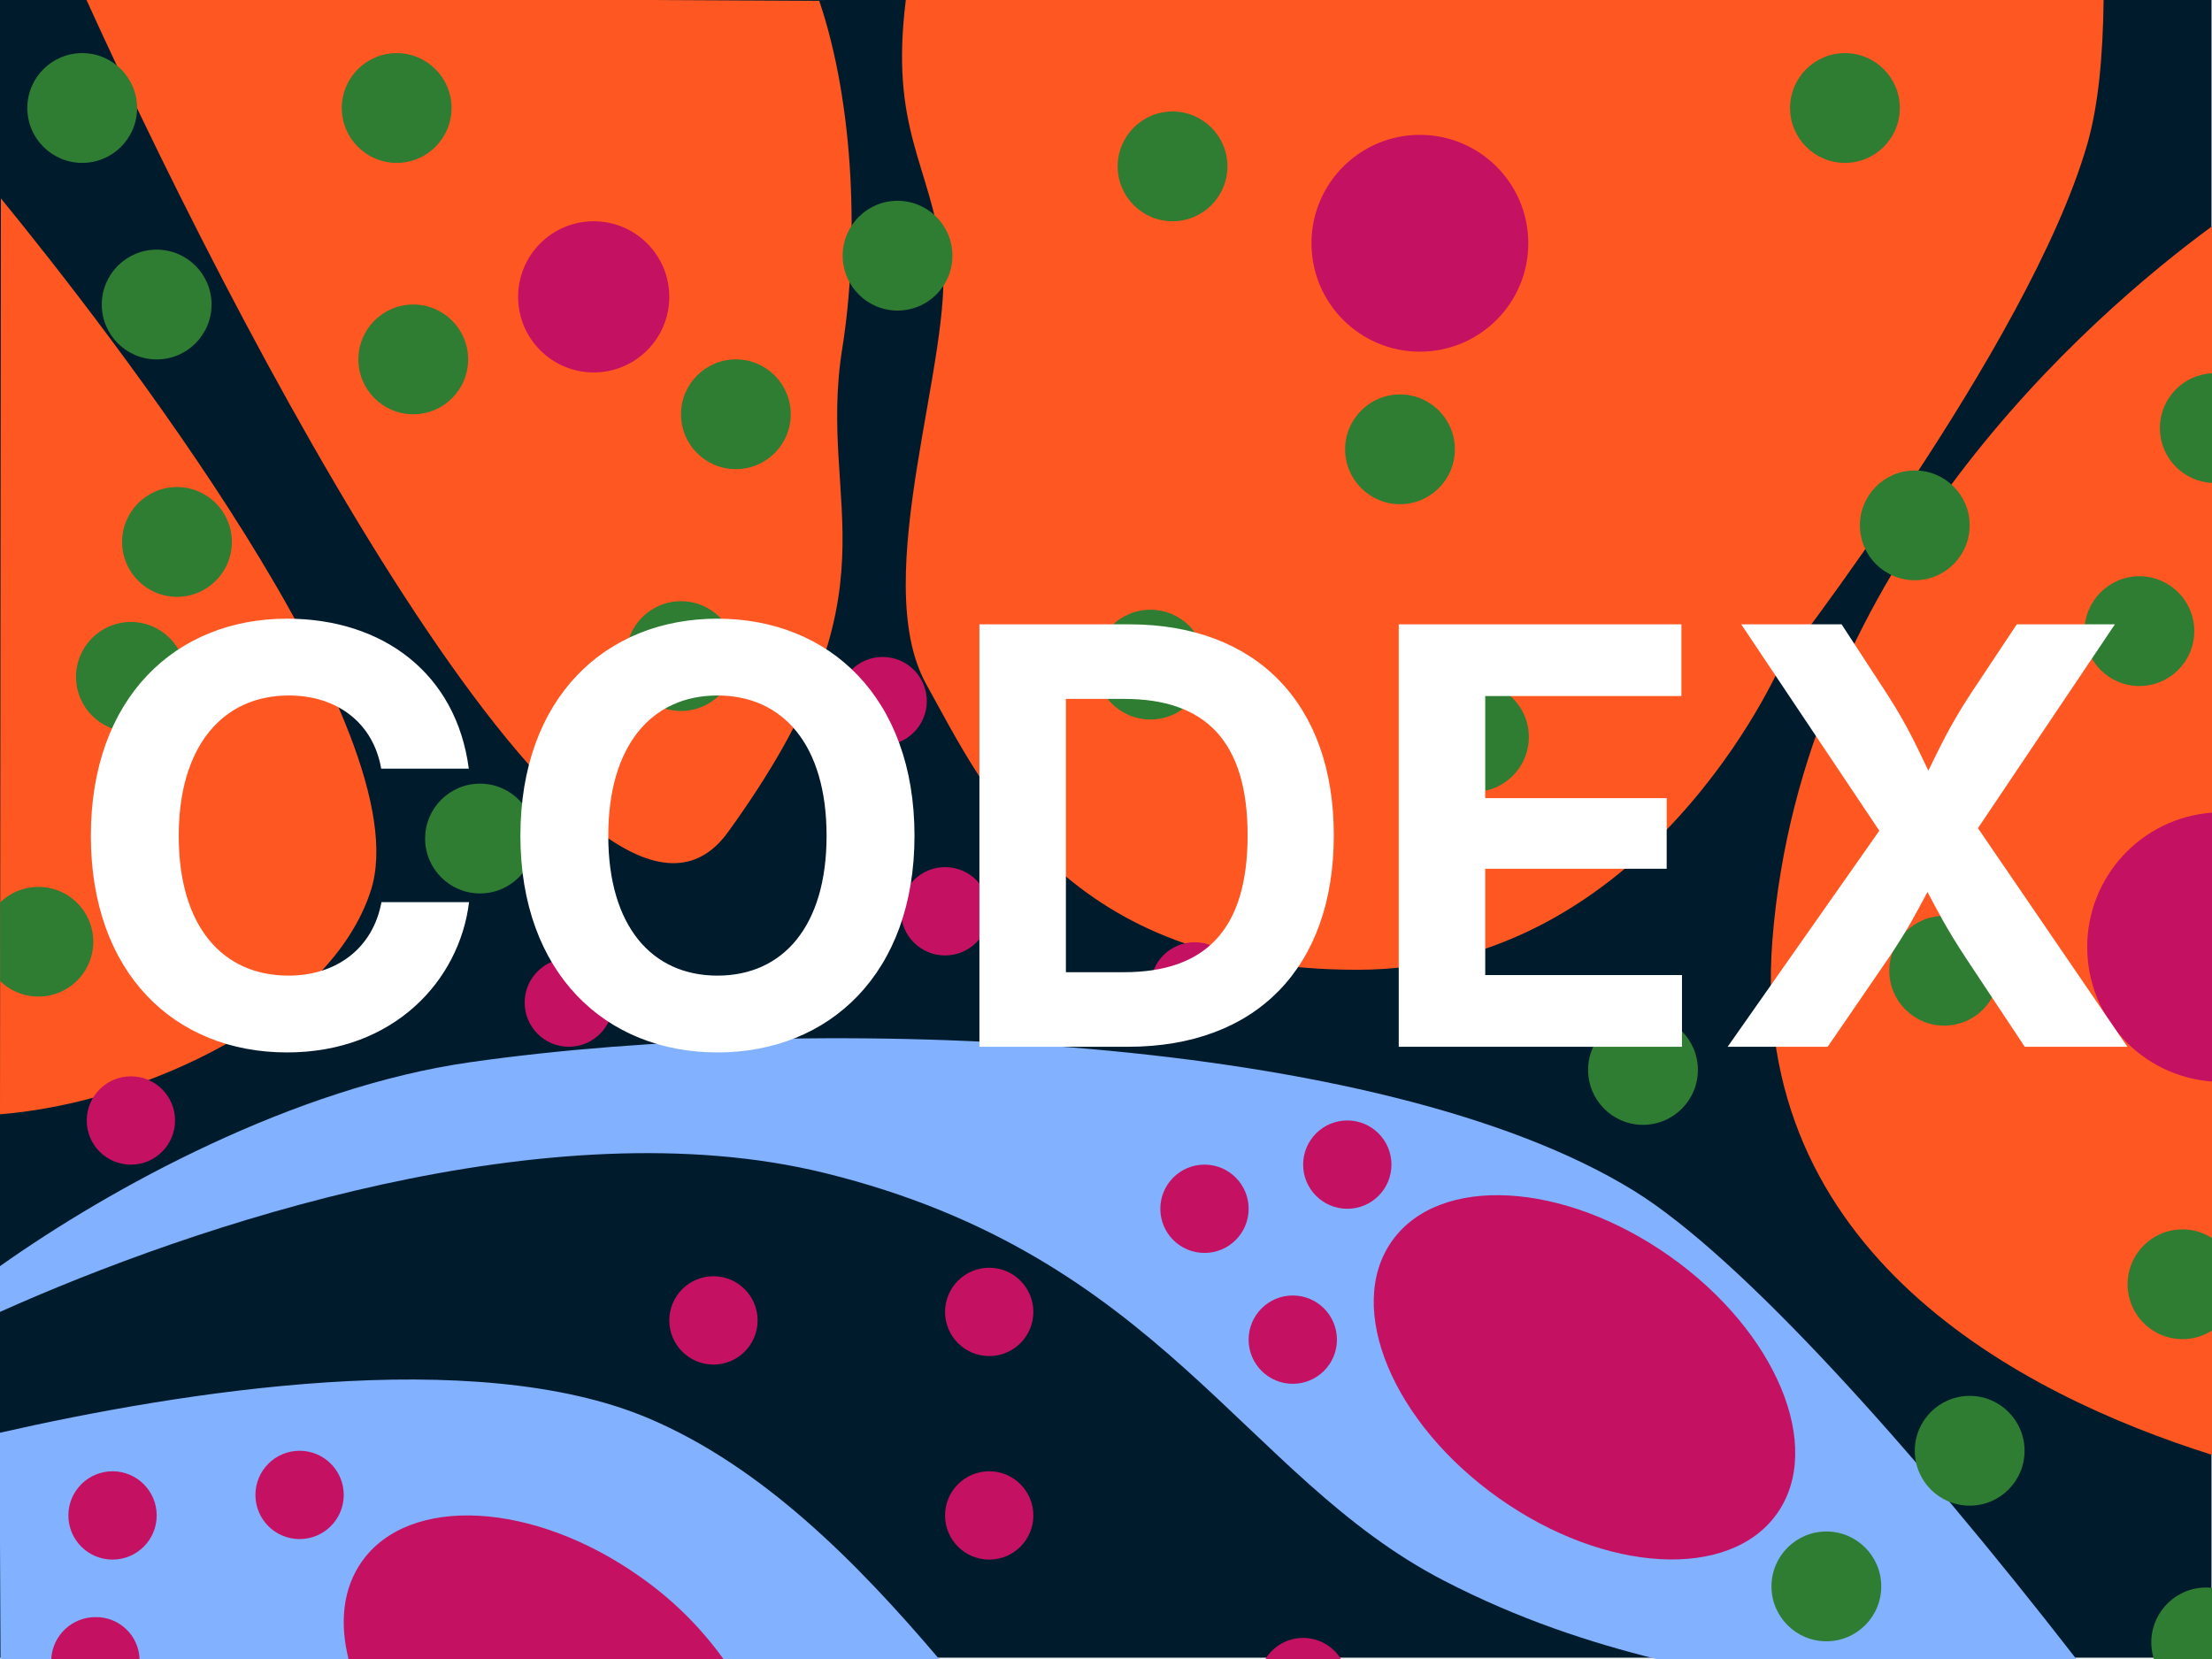
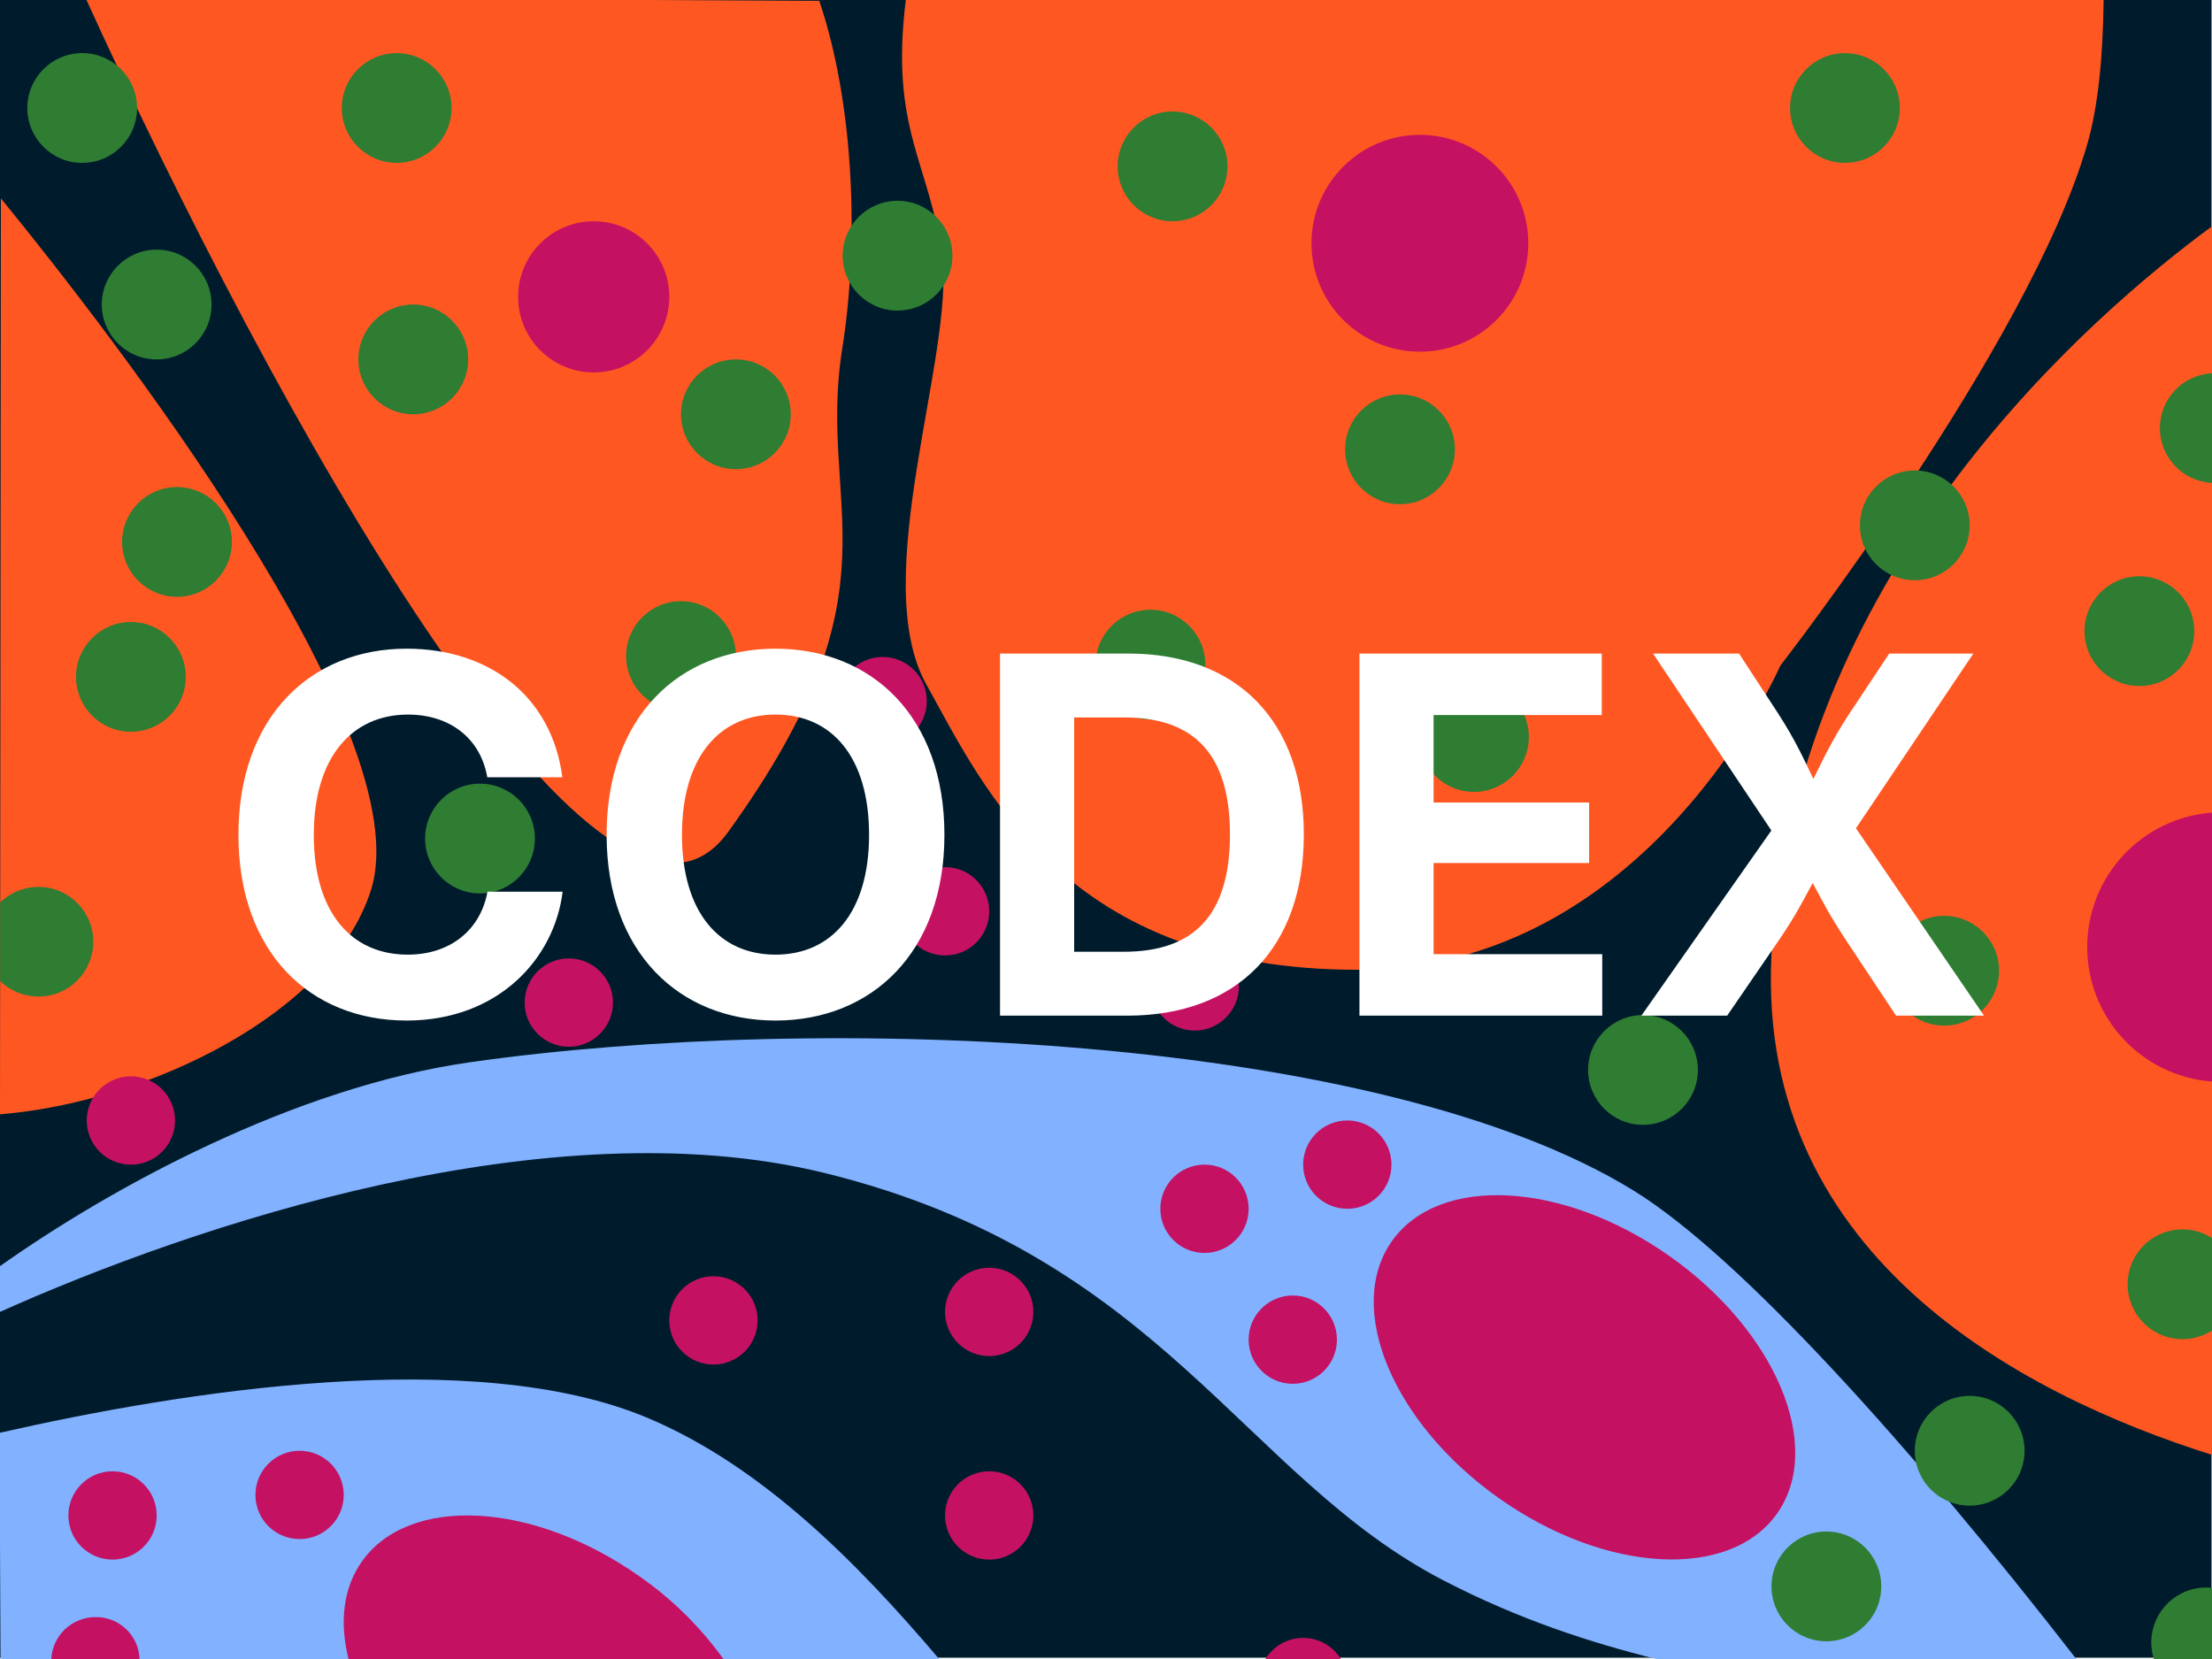
<svg xmlns="http://www.w3.org/2000/svg" viewBox="0 0 800 600">
  <defs>
-     <style>.cls-1{opacity:0.2;}.cls-2{fill:#001c2c;}.cls-3{fill:#ff5722;}.cls-4{fill:#82b1ff;}.cls-5{fill:#c51162;}.cls-6{fill:#2e7d32;}.cls-7{opacity:0.49;}.cls-8{font-size:210px;fill:#fff;font-family:Inter-Bold, Inter;font-weight:700;}</style>
+     <style>
+       .cls-1{opacity:0.2;}.cls-2{fill:#001c2c;}.cls-3{fill:#ff5722;}.cls-4{fill:#82b1ff;}.cls-5{fill:#c51162;}.cls-6{fill:#2e7d32;}.cls-7{opacity:0.49;}
+       .cls-8{
+         font-size:180px;
+         fill:#fff;
+         font-family:Inter-Bold, Inter;
+         font-weight:700;
+         text-anchor: middle;
+         dominant-baseline: middle;
+       }
+     </style>
  </defs>
  <g id="body_white_copy_2" data-name="body white copy 2">
    <rect class="cls-2" x="-0.18" y="-0.48" width="800" height="600" />
    <g id="regions_copy_4" data-name="regions copy 4">
      <g id="orange_copy_4" data-name="orange copy 4">
        <path class="cls-3" d="M327.6,0c-5.82,46.74,8.57,58.76,13.12,92.44,4.78,35.39-27,116.69-5.74,155s50.69,103.29,155.9,103.29,153-110,153-110S733.81,125,754.85,52.28c4-13.77,5.71-31.76,5.95-52.28C760.8,0,327.9-2.36,327.6,0Z" />
        <path class="cls-3" d="M800,81.85C756.22,114,651.6,204.41,641,340.16c-8.79,113,89.69,164.19,159,186Z" />
        <path class="cls-3" d="M30.83-1C97,144.67,217.42,364.27,263.25,301c64.33-88.9,32.05-116.69,41.37-175,5.91-37,4.62-87.39-8.32-125.69Z" />
        <path class="cls-3" d="M0,403c52.79-4.27,119.77-36.06,134.14-81C152.37,264.9,39.47,119.72.33,71.75Z" />
      </g>
      <g id="blue_copy_6" data-name="blue copy 6">
        <path class="cls-4" d="M599.26,600.06C575,594,549.45,585.75,522.12,571.61,449.44,534,420.07,454.21,298.29,424.24,198.85,399.78,70.1,443-.18,474.54L0,457.91c40.12-28.39,106.36-64.7,170.16-73.76,127.49-18.1,329-10.2,420.83,46.55,38.29,23.67,100.22,92.38,160,169.39Z" />
        <path class="cls-4" d="M158.63,600H.19l-.37-81.79c65.64-14.94,171.67-32,234.74-5.26,40.91,17.34,75.11,51.72,105.15,87.13Z" />
      </g>
    </g>
    <g id="dots_copy_4" data-name="dots copy 4">
      <g id="magenta_copy_4" data-name="magenta copy 4">
        <circle class="cls-5" cx="357.76" cy="474.47" r="15.97" />
        <circle class="cls-5" cx="435.62" cy="437.17" r="15.97" />
        <circle class="cls-5" cx="487.27" cy="421.2" r="15.97" />
        <circle class="cls-5" cx="467.55" cy="484.5" r="15.97" />
        <circle class="cls-5" cx="357.76" cy="548.08" r="15.97" />
        <path class="cls-5" d="M457.67,600a16,16,0,0,1,27.27,0Z" />
        <circle class="cls-5" cx="108.35" cy="540.66" r="15.97" />
        <circle class="cls-5" cx="258.03" cy="477.54" r="15.97" />
        <circle class="cls-5" cx="341.8" cy="329.58" r="15.97" />
        <circle class="cls-5" cx="432.08" cy="356.74" r="15.97" />
        <circle class="cls-5" cx="319.22" cy="253.57" r="15.97" />
        <circle class="cls-5" cx="205.72" cy="362.6" r="15.97" />
        <circle class="cls-5" cx="47.34" cy="405.24" r="15.97" />
        <circle class="cls-5" cx="40.7" cy="548.08" r="15.97" />
        <path class="cls-5" d="M18.54,600a16,16,0,0,1,15.94-15.15,15.73,15.73,0,0,1,16,15.15Z" />
        <path class="cls-5" d="M126.05,600c-3.31-13.19-2-25.64,4.85-35.29C148,540.54,193,543,231.47,570.24A126,126,0,0,1,261.63,600Z" />
        <ellipse class="cls-5" cx="573.06" cy="498.17" rx="53.56" ry="85.31" transform="translate(-164.61 678.21) rotate(-54.72)" />
        <path class="cls-5" d="M800,391.15a48.76,48.76,0,0,1,0-97.25Z" />
        <circle class="cls-5" cx="513.52" cy="87.98" r="39.21" />
        <circle class="cls-5" cx="214.72" cy="107.36" r="27.34" />
      </g>
      <g id="green_copy_6-2" data-name="green copy 6">
        <circle class="cls-6" cx="29.73" cy="39.06" r="19.85" />
        <circle class="cls-6" cx="56.66" cy="110.14" r="19.85" />
        <circle class="cls-6" cx="143.46" cy="39.06" r="19.85" />
        <circle class="cls-6" cx="149.46" cy="129.98" r="19.85" />
        <circle class="cls-6" cx="266.14" cy="149.83" r="19.85" />
        <circle class="cls-6" cx="324.61" cy="92.47" r="19.85" />
        <circle class="cls-6" cx="424.07" cy="60.17" r="19.85" />
        <circle class="cls-6" cx="506.33" cy="162.5" r="19.85" />
        <circle class="cls-6" cx="416.07" cy="240.37" r="19.85" />
        <circle class="cls-6" cx="533.08" cy="266.55" r="19.85" />
        <circle class="cls-6" cx="667.25" cy="39.06" r="19.85" />
        <circle class="cls-6" cx="773.74" cy="228.26" r="19.85" />
        <circle class="cls-6" cx="703.14" cy="351.08" r="19.85" />
        <path class="cls-6" d="M790.63,484.28A19.85,19.85,0,1,1,800,447.74v33.47A19.77,19.77,0,0,1,790.63,484.28Z" />
        <circle class="cls-6" cx="594.21" cy="386.96" r="19.85" />
        <circle class="cls-6" cx="660.53" cy="573.74" r="19.85" />
        <circle class="cls-6" cx="712.36" cy="524.69" r="19.85" />
        <path class="cls-6" d="M800,600.09H779a20.31,20.31,0,0,1-.91-4.79,19.85,19.85,0,0,1,18.5-21.11,20.6,20.6,0,0,1,3.43.07Z" />
        <circle class="cls-6" cx="692.51" cy="190" r="19.85" />
        <path class="cls-6" d="M800,174.65A19.85,19.85,0,0,1,800,135Z" />
        <circle class="cls-6" cx="64.01" cy="196" r="19.85" />
        <circle class="cls-6" cx="47.34" cy="244.8" r="19.85" />
        <path class="cls-6" d="M15.19,360.37A19.77,19.77,0,0,1,.05,354.8l0-28.41a19.84,19.84,0,1,1,15.19,34Z" />
        <circle class="cls-6" cx="246.29" cy="237.28" r="19.85" />
        <circle class="cls-6" cx="173.6" cy="303.27" r="19.85" />
      </g>
    </g>
  </g>
  <g id="Layer_87" data-name="Layer 87">
-     <text id="CODEX" class="cls-8" transform="translate(23.22 378.58)">CODEX</text>
+     <text id="CODEX" class="cls-8" x="50%" y="50%">CODEX</text>
  </g>
</svg>
